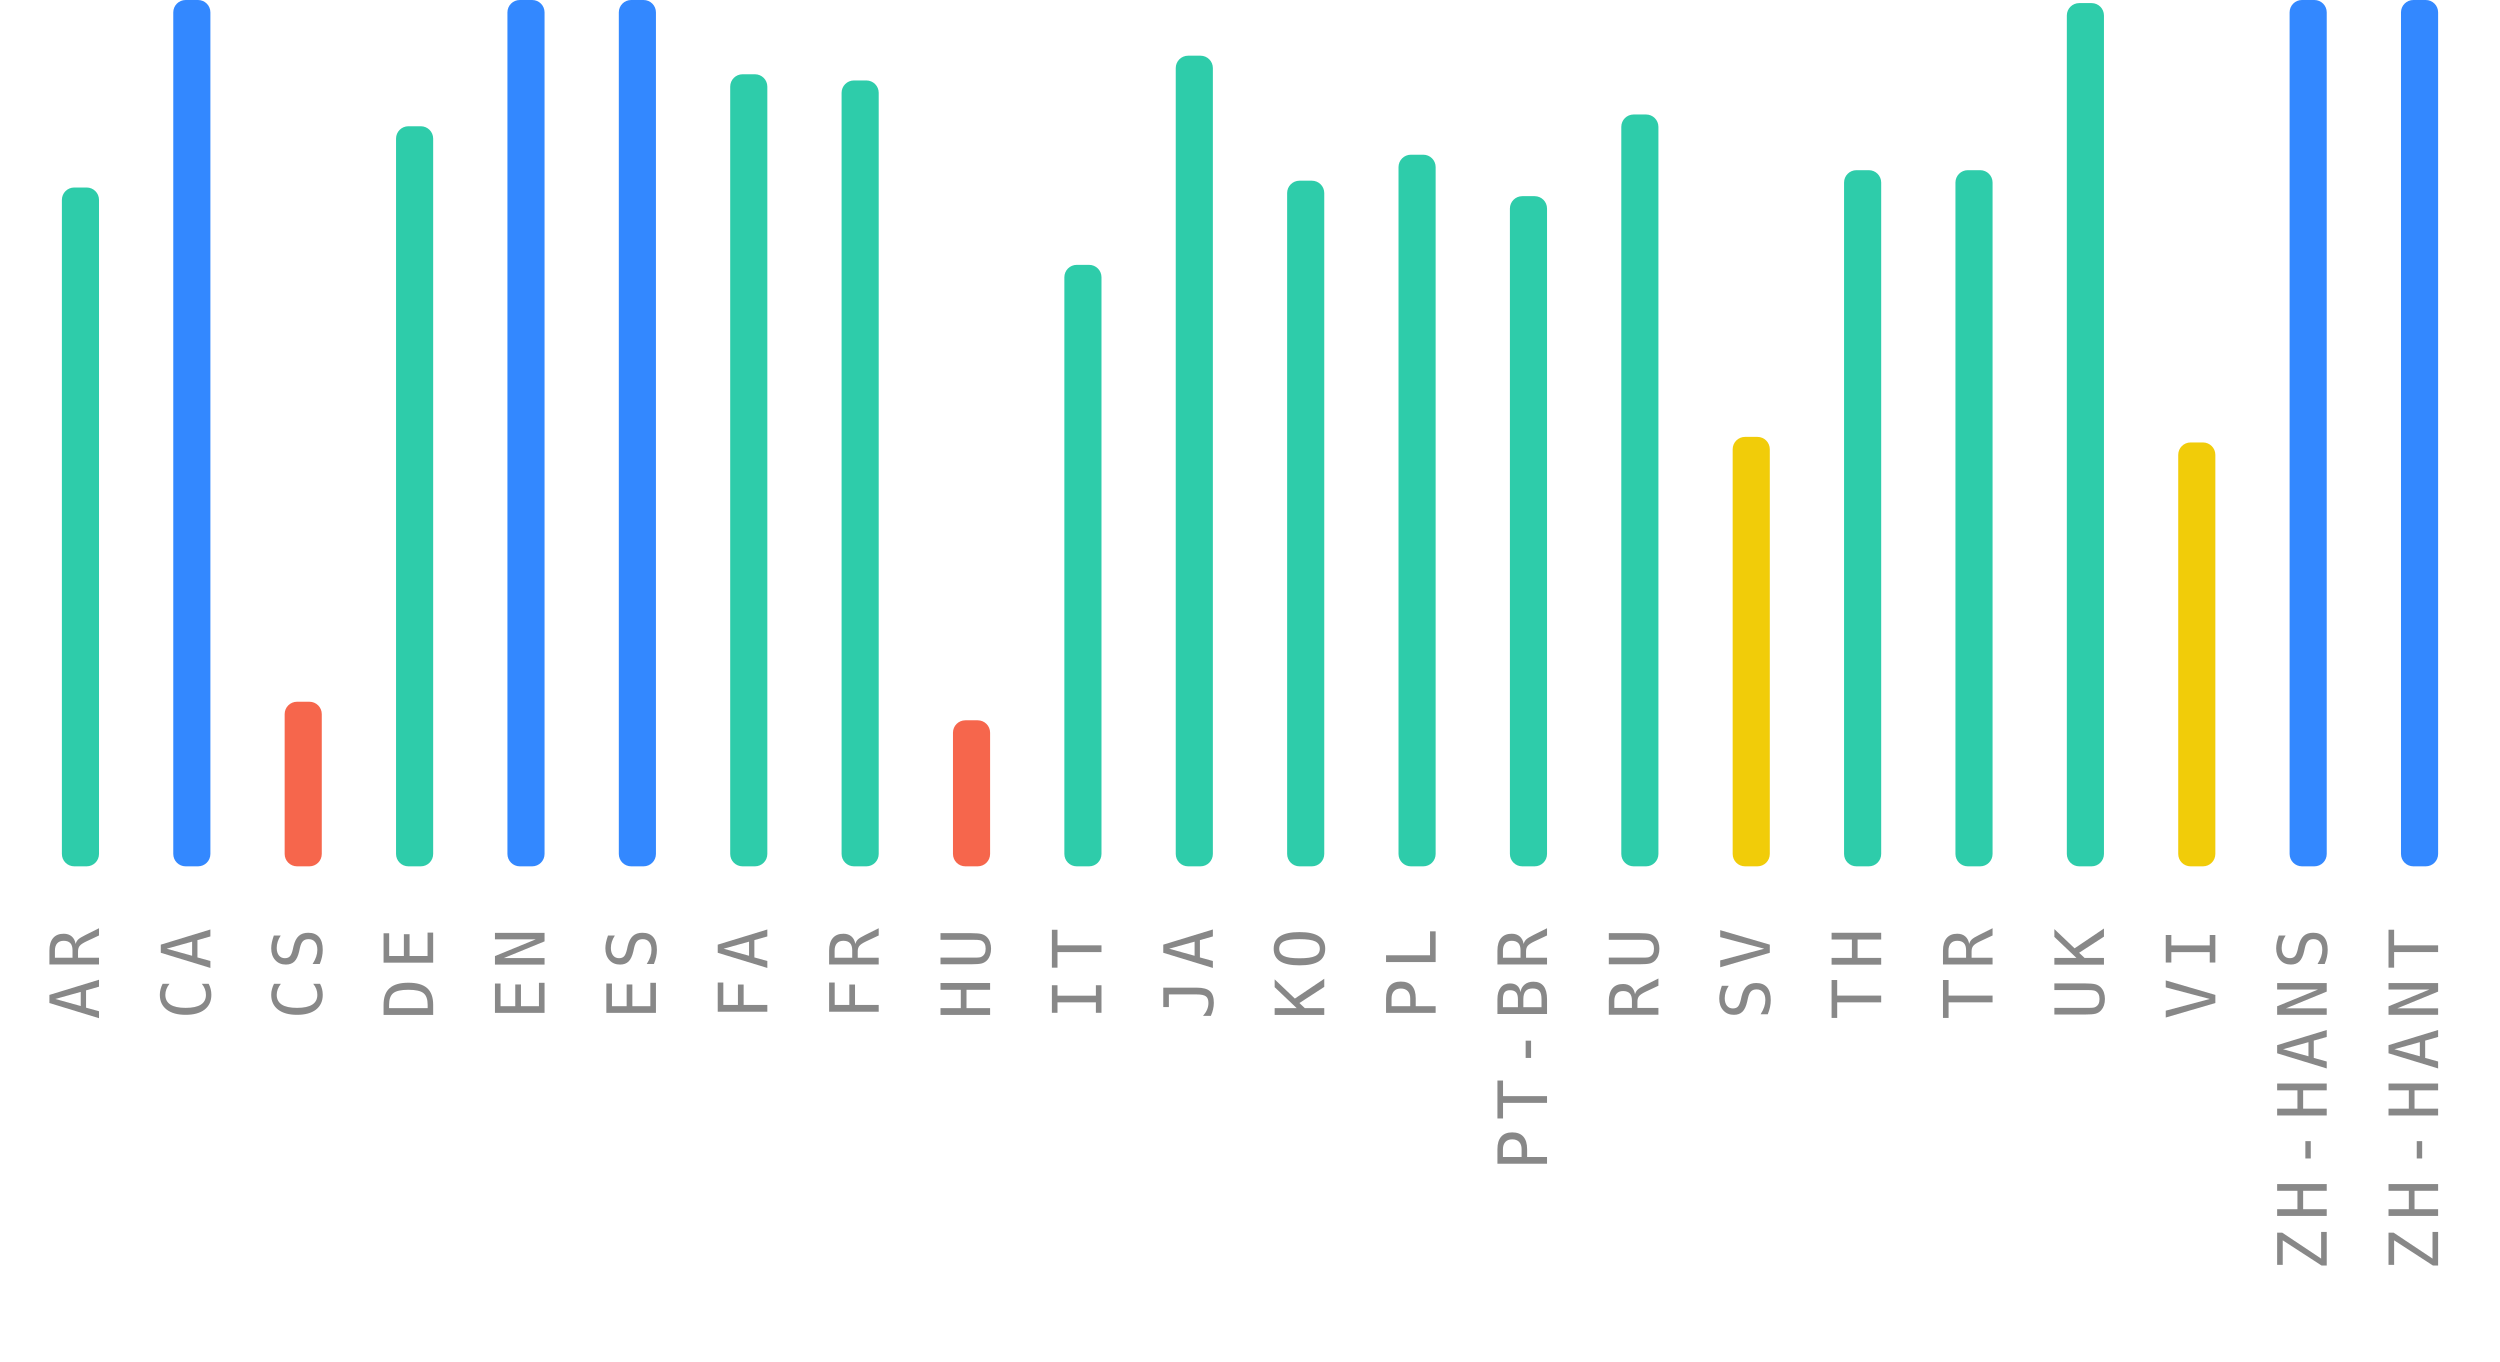
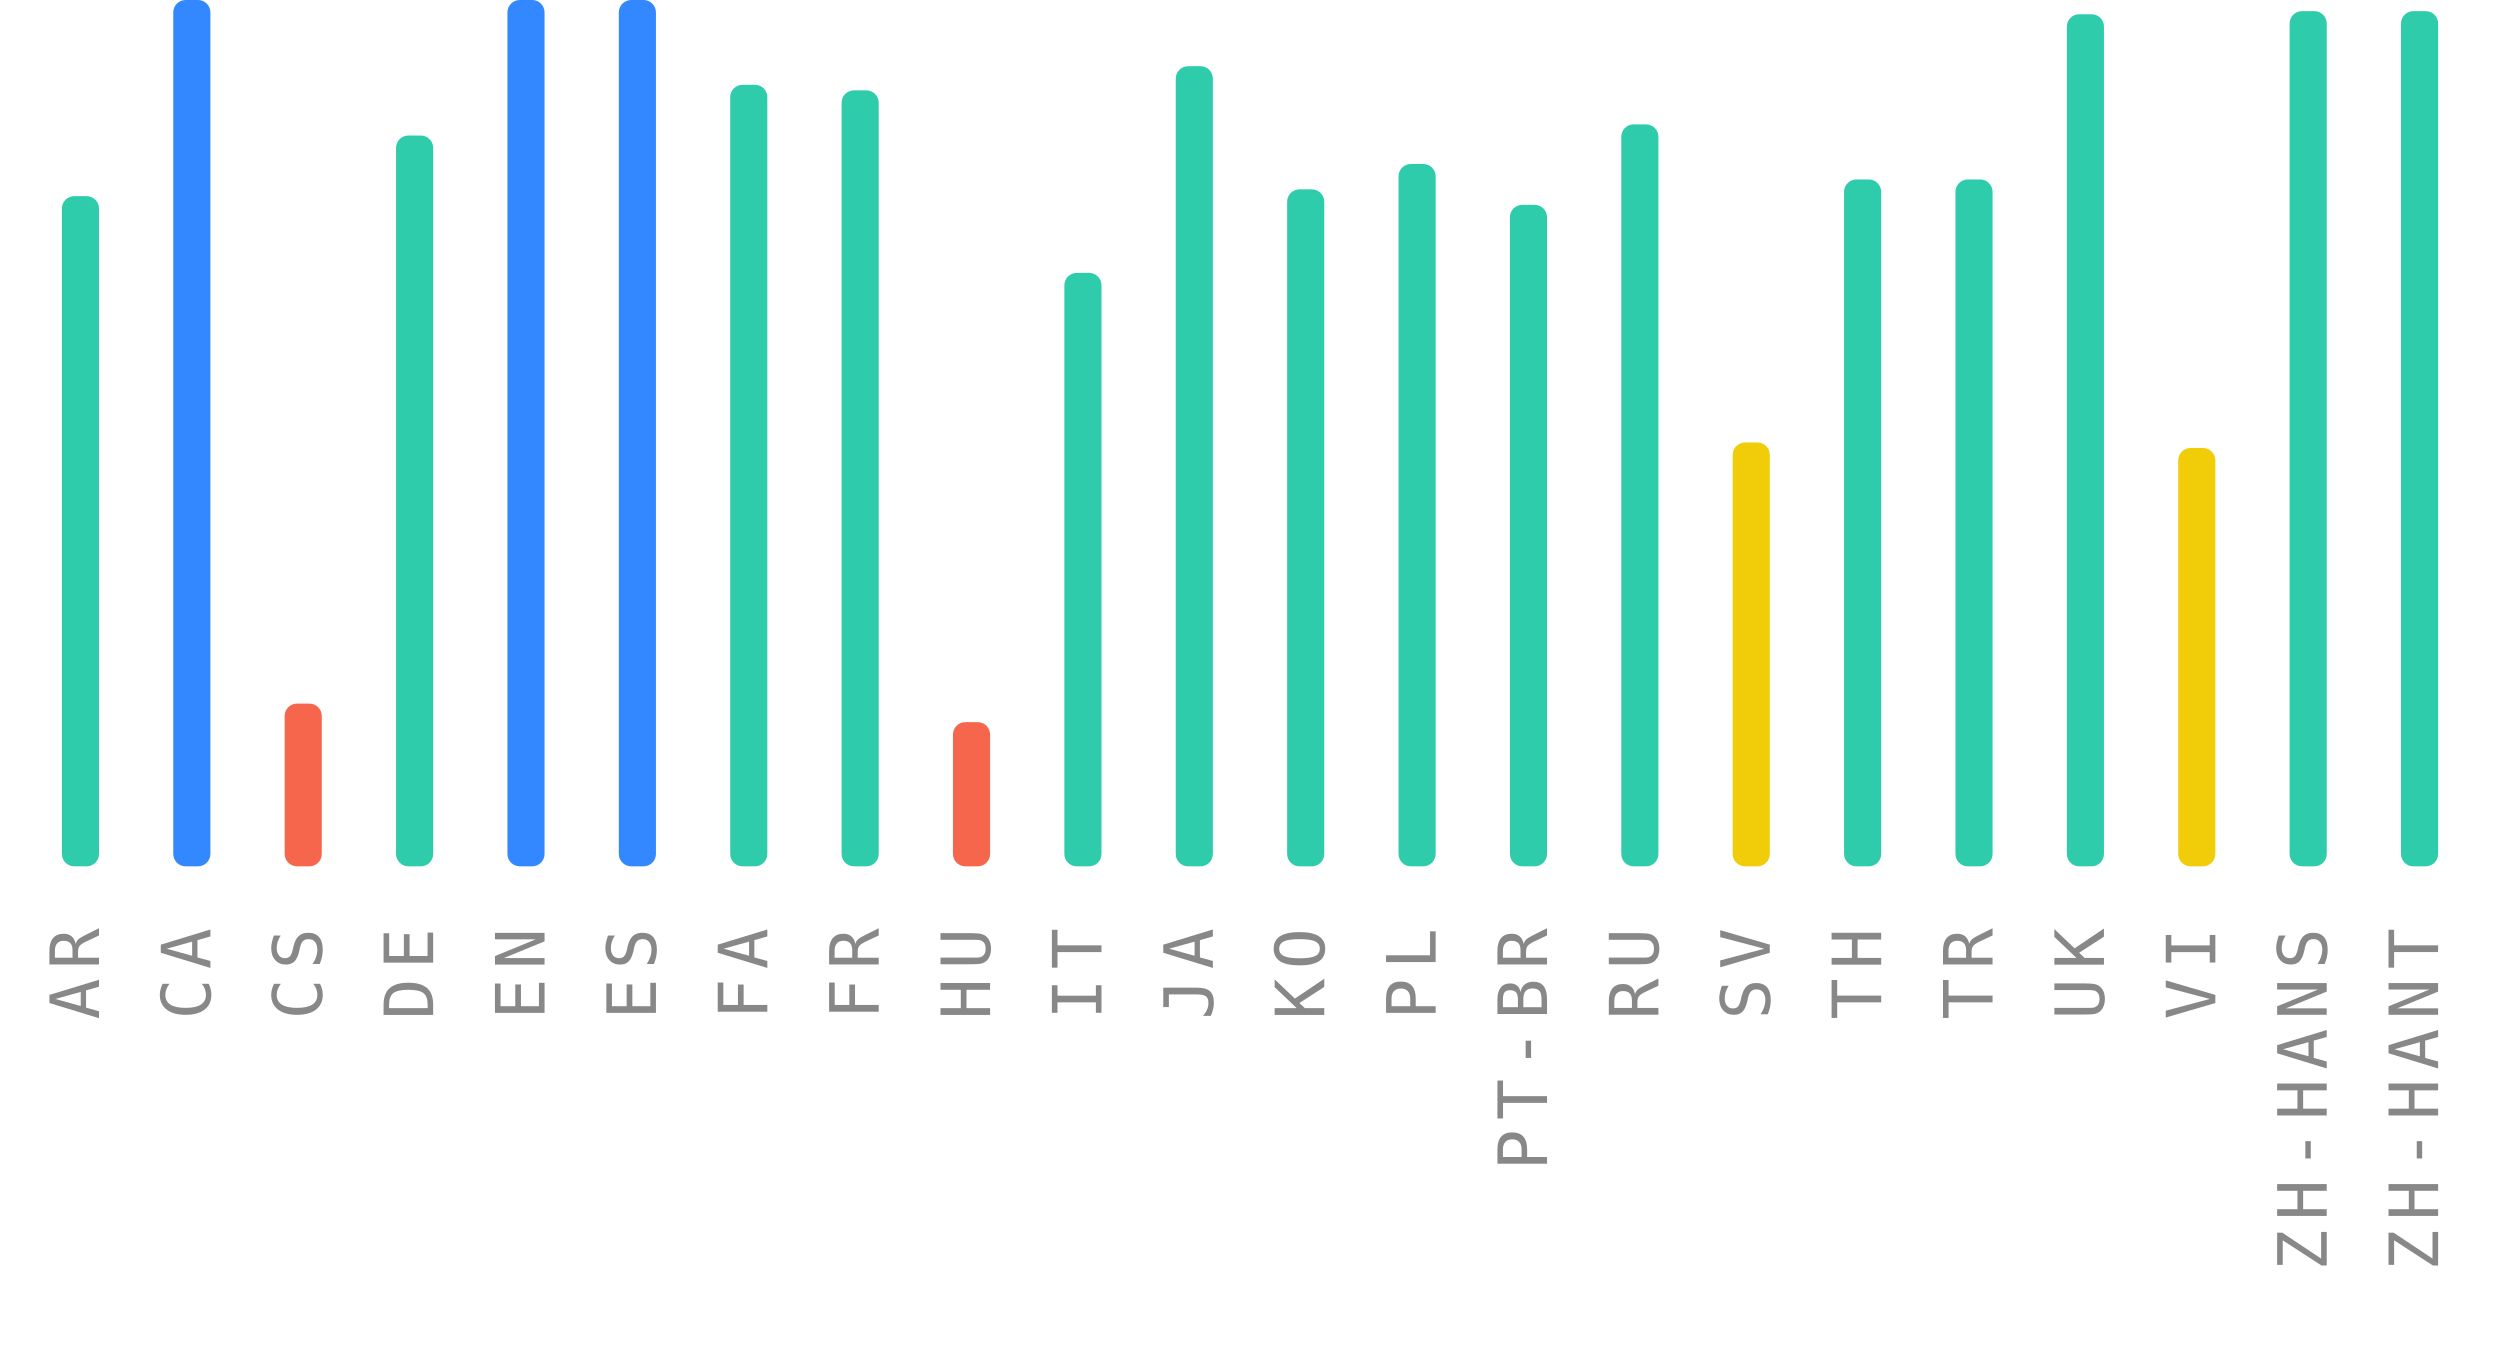
<svg xmlns="http://www.w3.org/2000/svg" width="404" height="220">
  <g>
    <text style="font-size: 11px; font-family: monospace; letter-spacing: 1.5px; fill: #888; text-anchor: end;" x="-150" y="16" transform="rotate(-90)">AR</text>
-     <rect style="fill: #2eccaa;" height="109.7" width="6" rx="2" y="30.3" x="10" />
+     <rect style="fill: #2eccaa;" height="108.3" width="6" rx="2" y="31.7" x="10" />
    <text style="font-size: 11px; font-family: monospace; letter-spacing: 1.5px; fill: #888; text-anchor: end;" x="-150" y="34" transform="rotate(-90)">CA</text>
    <rect style="fill: #3388ff;" height="140" width="6" rx="2" y="0" x="28" />
    <text style="font-size: 11px; font-family: monospace; letter-spacing: 1.5px; fill: #888; text-anchor: end;" x="-150" y="52" transform="rotate(-90)">CS</text>
-     <rect style="fill: #f6664c;" height="26.6" width="6" rx="2" y="113.4" x="46" />
+     <rect style="fill: #f6664c;" height="26.3" width="6" rx="2" y="113.7" x="46" />
    <text style="font-size: 11px; font-family: monospace; letter-spacing: 1.5px; fill: #888; text-anchor: end;" x="-150" y="70" transform="rotate(-90)">DE</text>
-     <rect style="fill: #2eccaa;" height="119.6" width="6" rx="2" y="20.4" x="64" />
+     <rect style="fill: #2eccaa;" height="118.1" width="6" rx="2" y="21.9" x="64" />
    <text style="font-size: 11px; font-family: monospace; letter-spacing: 1.5px; fill: #888; text-anchor: end;" x="-150" y="88" transform="rotate(-90)">EN</text>
    <rect style="fill: #3388ff;" height="140" width="6" rx="2" y="0" x="82" />
    <text style="font-size: 11px; font-family: monospace; letter-spacing: 1.5px; fill: #888; text-anchor: end;" x="-150" y="106" transform="rotate(-90)">ES</text>
    <rect style="fill: #3388ff;" height="140" width="6" rx="2" y="0" x="100" />
    <text style="font-size: 11px; font-family: monospace; letter-spacing: 1.5px; fill: #888; text-anchor: end;" x="-150" y="124" transform="rotate(-90)">FA</text>
-     <rect style="fill: #2eccaa;" height="128" width="6" rx="2" y="12" x="118" />
+     <rect style="fill: #2eccaa;" height="126.3" width="6" rx="2" y="13.7" x="118" />
    <text style="font-size: 11px; font-family: monospace; letter-spacing: 1.5px; fill: #888; text-anchor: end;" x="-150" y="142" transform="rotate(-90)">FR</text>
-     <rect style="fill: #2eccaa;" height="127" width="6" rx="2" y="13" x="136" />
+     <rect style="fill: #2eccaa;" height="125.4" width="6" rx="2" y="14.6" x="136" />
    <text style="font-size: 11px; font-family: monospace; letter-spacing: 1.5px; fill: #888; text-anchor: end;" x="-150" y="160" transform="rotate(-90)">HU</text>
-     <rect style="fill: #f6664c;" height="23.6" width="6" rx="2" y="116.4" x="154" />
+     <rect style="fill: #f6664c;" height="23.3" width="6" rx="2" y="116.7" x="154" />
    <text style="font-size: 11px; font-family: monospace; letter-spacing: 1.5px; fill: #888; text-anchor: end;" x="-150" y="178" transform="rotate(-90)">IT</text>
-     <rect style="fill: #2eccaa;" height="97.2" width="6" rx="2" y="42.8" x="172" />
+     <rect style="fill: #2eccaa;" height="95.9" width="6" rx="2" y="44.1" x="172" />
    <text style="font-size: 11px; font-family: monospace; letter-spacing: 1.5px; fill: #888; text-anchor: end;" x="-150" y="196" transform="rotate(-90)">JA</text>
-     <rect style="fill: #2eccaa;" height="131" width="6" rx="2" y="9" x="190" />
+     <rect style="fill: #2eccaa;" height="129.3" width="6" rx="2" y="10.7" x="190" />
    <text style="font-size: 11px; font-family: monospace; letter-spacing: 1.5px; fill: #888; text-anchor: end;" x="-150" y="214" transform="rotate(-90)">KO</text>
-     <rect style="fill: #2eccaa;" height="110.8" width="6" rx="2" y="29.2" x="208" />
+     <rect style="fill: #2eccaa;" height="109.4" width="6" rx="2" y="30.6" x="208" />
    <text style="font-size: 11px; font-family: monospace; letter-spacing: 1.5px; fill: #888; text-anchor: end;" x="-150" y="232" transform="rotate(-90)">PL</text>
-     <rect style="fill: #2eccaa;" height="115" width="6" rx="2" y="25" x="226" />
+     <rect style="fill: #2eccaa;" height="113.5" width="6" rx="2" y="26.5" x="226" />
    <text style="font-size: 11px; font-family: monospace; letter-spacing: 1.5px; fill: #888; text-anchor: end;" x="-150" y="250" transform="rotate(-90)">PT-BR</text>
-     <rect style="fill: #2eccaa;" height="108.3" width="6" rx="2" y="31.7" x="244" />
+     <rect style="fill: #2eccaa;" height="106.9" width="6" rx="2" y="33.1" x="244" />
    <text style="font-size: 11px; font-family: monospace; letter-spacing: 1.5px; fill: #888; text-anchor: end;" x="-150" y="268" transform="rotate(-90)">RU</text>
-     <rect style="fill: #2eccaa;" height="121.5" width="6" rx="2" y="18.5" x="262" />
+     <rect style="fill: #2eccaa;" height="119.9" width="6" rx="2" y="20.1" x="262" />
    <text style="font-size: 11px; font-family: monospace; letter-spacing: 1.5px; fill: #888; text-anchor: end;" x="-150" y="286" transform="rotate(-90)">SV</text>
-     <rect style="fill: #f1cc09;" height="69.4" width="6" rx="2" y="70.6" x="280" />
+     <rect style="fill: #f1cc09;" height="68.5" width="6" rx="2" y="71.5" x="280" />
    <text style="font-size: 11px; font-family: monospace; letter-spacing: 1.5px; fill: #888; text-anchor: end;" x="-150" y="304" transform="rotate(-90)">TH</text>
-     <rect style="fill: #2eccaa;" height="112.5" width="6" rx="2" y="27.5" x="298" />
+     <rect style="fill: #2eccaa;" height="111" width="6" rx="2" y="29" x="298" />
    <text style="font-size: 11px; font-family: monospace; letter-spacing: 1.5px; fill: #888; text-anchor: end;" x="-150" y="322" transform="rotate(-90)">TR</text>
-     <rect style="fill: #2eccaa;" height="112.5" width="6" rx="2" y="27.5" x="316" />
+     <rect style="fill: #2eccaa;" height="111" width="6" rx="2" y="29" x="316" />
    <text style="font-size: 11px; font-family: monospace; letter-spacing: 1.5px; fill: #888; text-anchor: end;" x="-150" y="340" transform="rotate(-90)">UK</text>
-     <rect style="fill: #2eccaa;" height="139.5" width="6" rx="2" y="0.5" x="334" />
+     <rect style="fill: #2eccaa;" height="137.7" width="6" rx="2" y="2.3" x="334" />
    <text style="font-size: 11px; font-family: monospace; letter-spacing: 1.5px; fill: #888; text-anchor: end;" x="-150" y="358" transform="rotate(-90)">VI</text>
-     <rect style="fill: #f1cc09;" height="68.5" width="6" rx="2" y="71.5" x="352" />
+     <rect style="fill: #f1cc09;" height="67.6" width="6" rx="2" y="72.4" x="352" />
    <text style="font-size: 11px; font-family: monospace; letter-spacing: 1.5px; fill: #888; text-anchor: end;" x="-150" y="376" transform="rotate(-90)">ZH-HANS</text>
-     <rect style="fill: #3388ff;" height="140" width="6" rx="2" y="0" x="370" />
+     <rect style="fill: #2eccaa;" height="138.2" width="6" rx="2" y="1.8" x="370" />
    <text style="font-size: 11px; font-family: monospace; letter-spacing: 1.5px; fill: #888; text-anchor: end;" x="-150" y="394" transform="rotate(-90)">ZH-HANT</text>
-     <rect style="fill: #3388ff;" height="140" width="6" rx="2" y="0" x="388" />
+     <rect style="fill: #2eccaa;" height="138.2" width="6" rx="2" y="1.8" x="388" />
  </g>
</svg>
